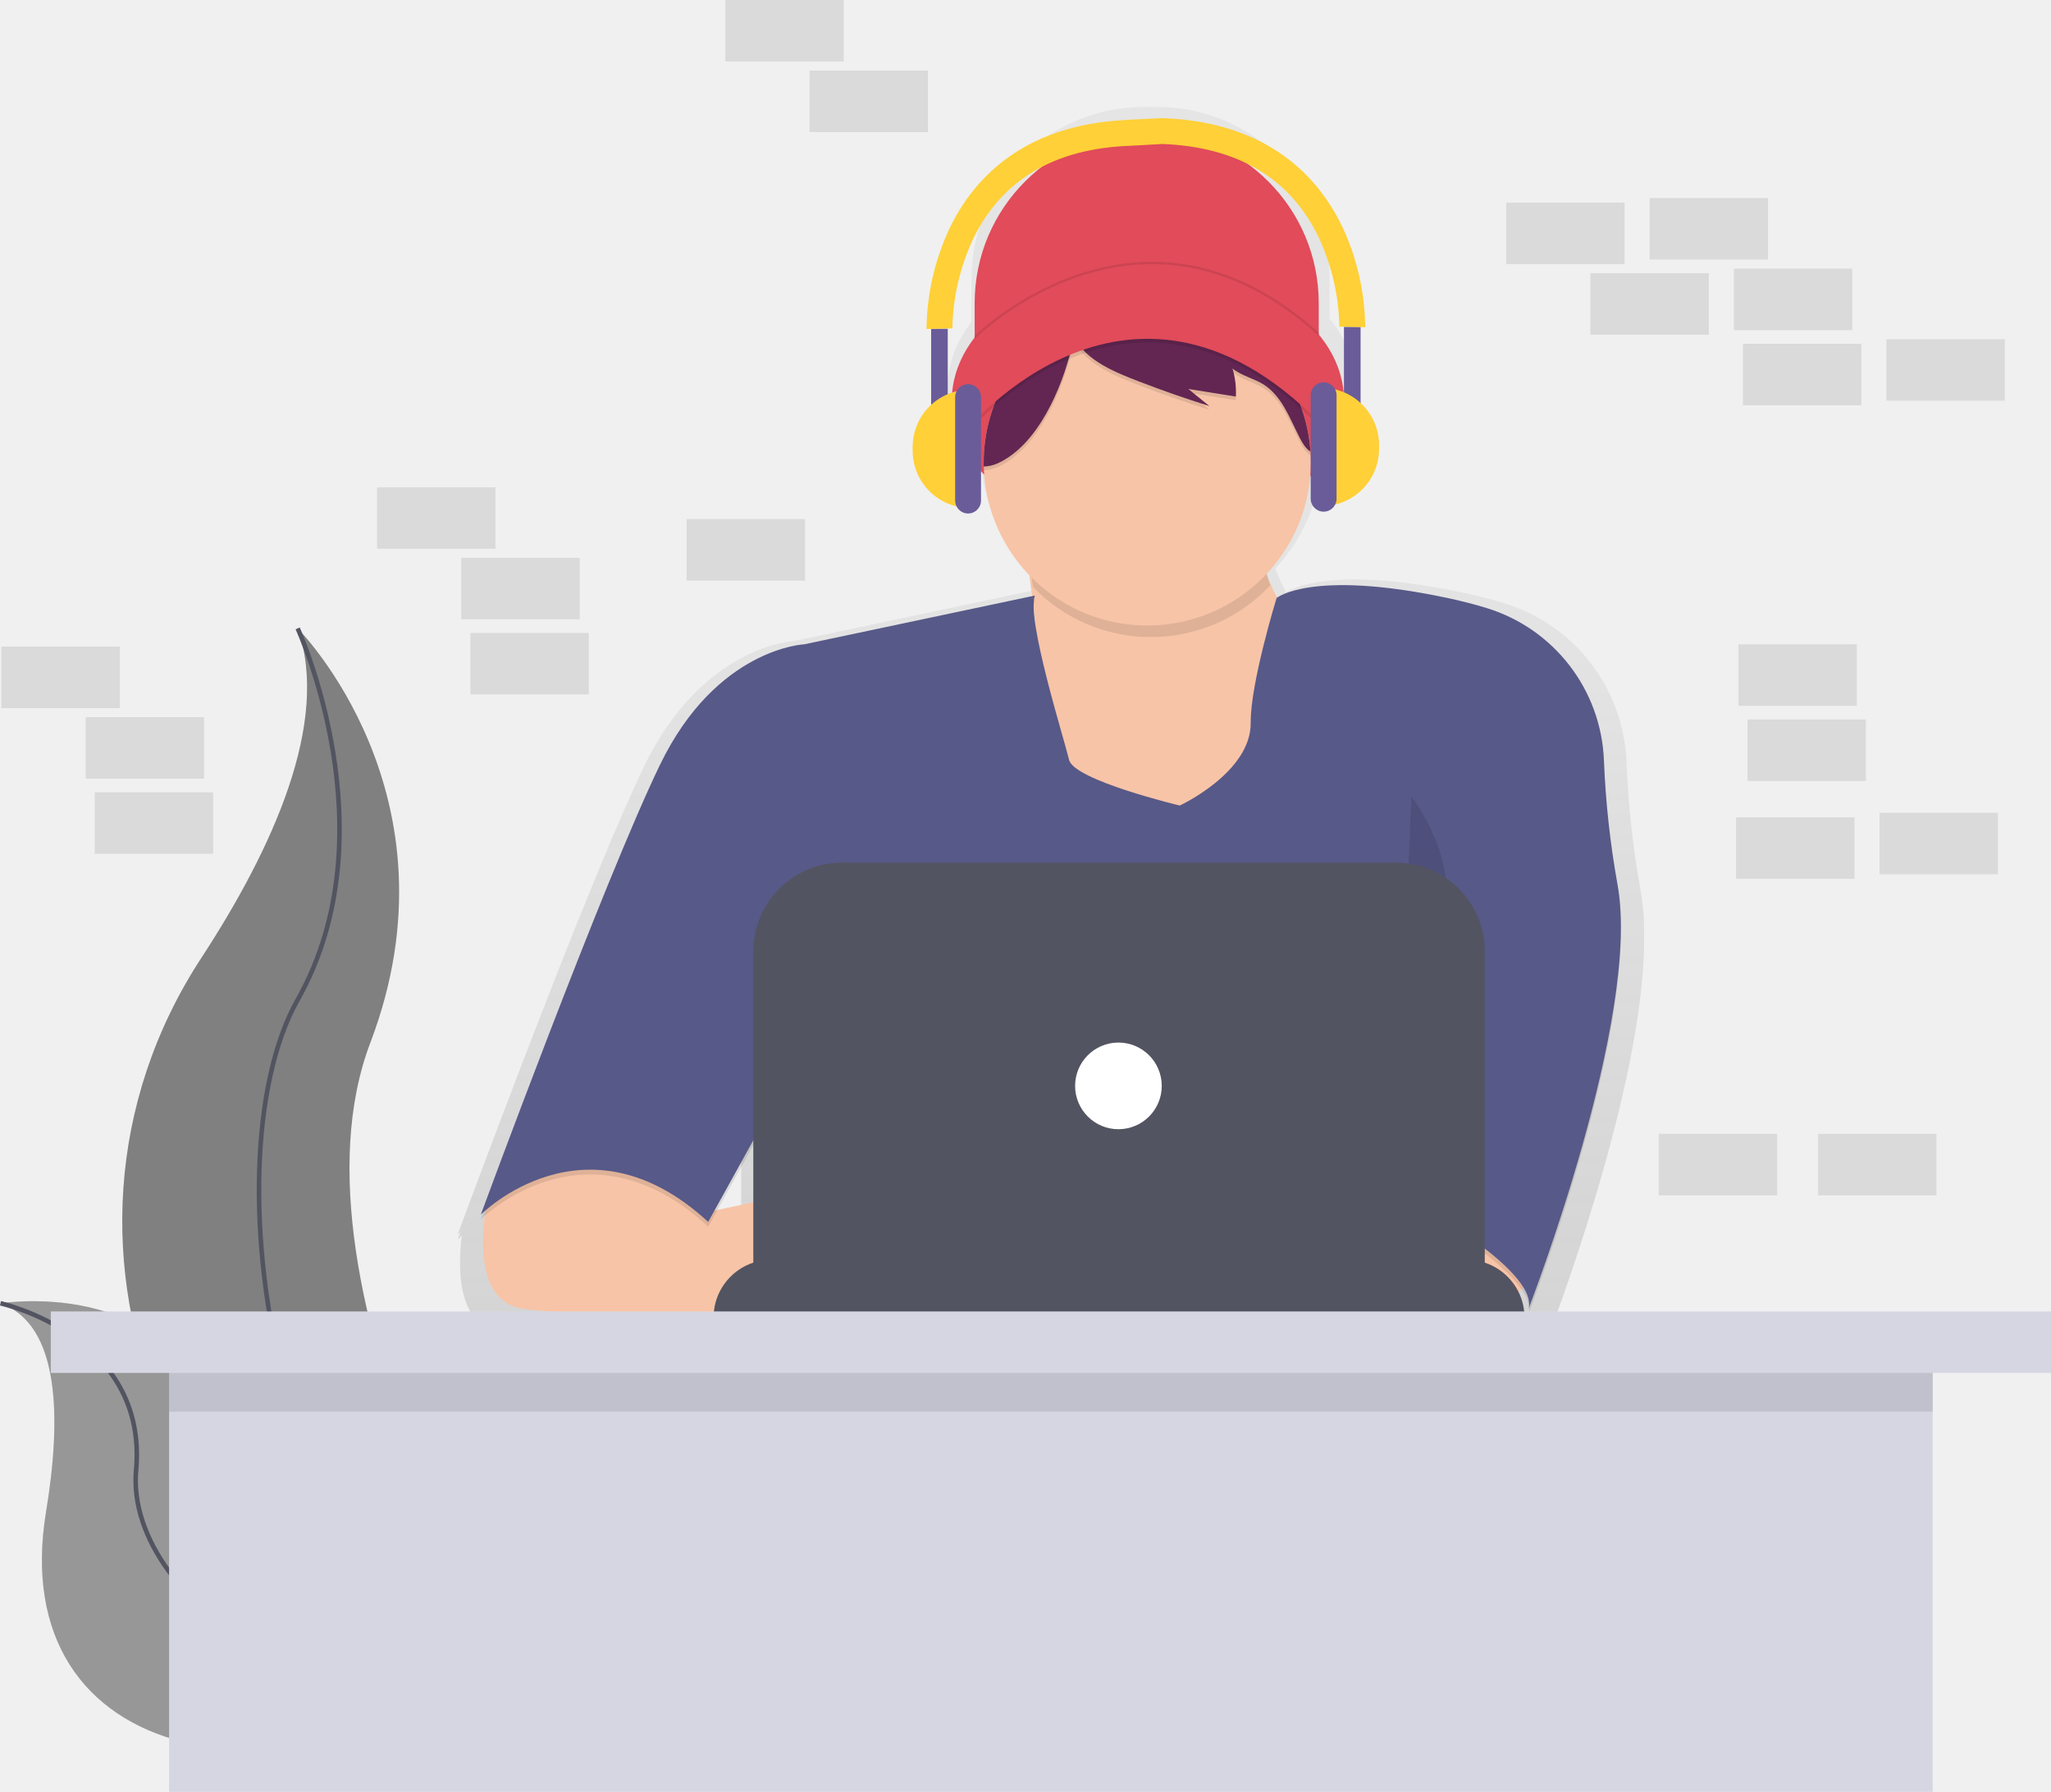
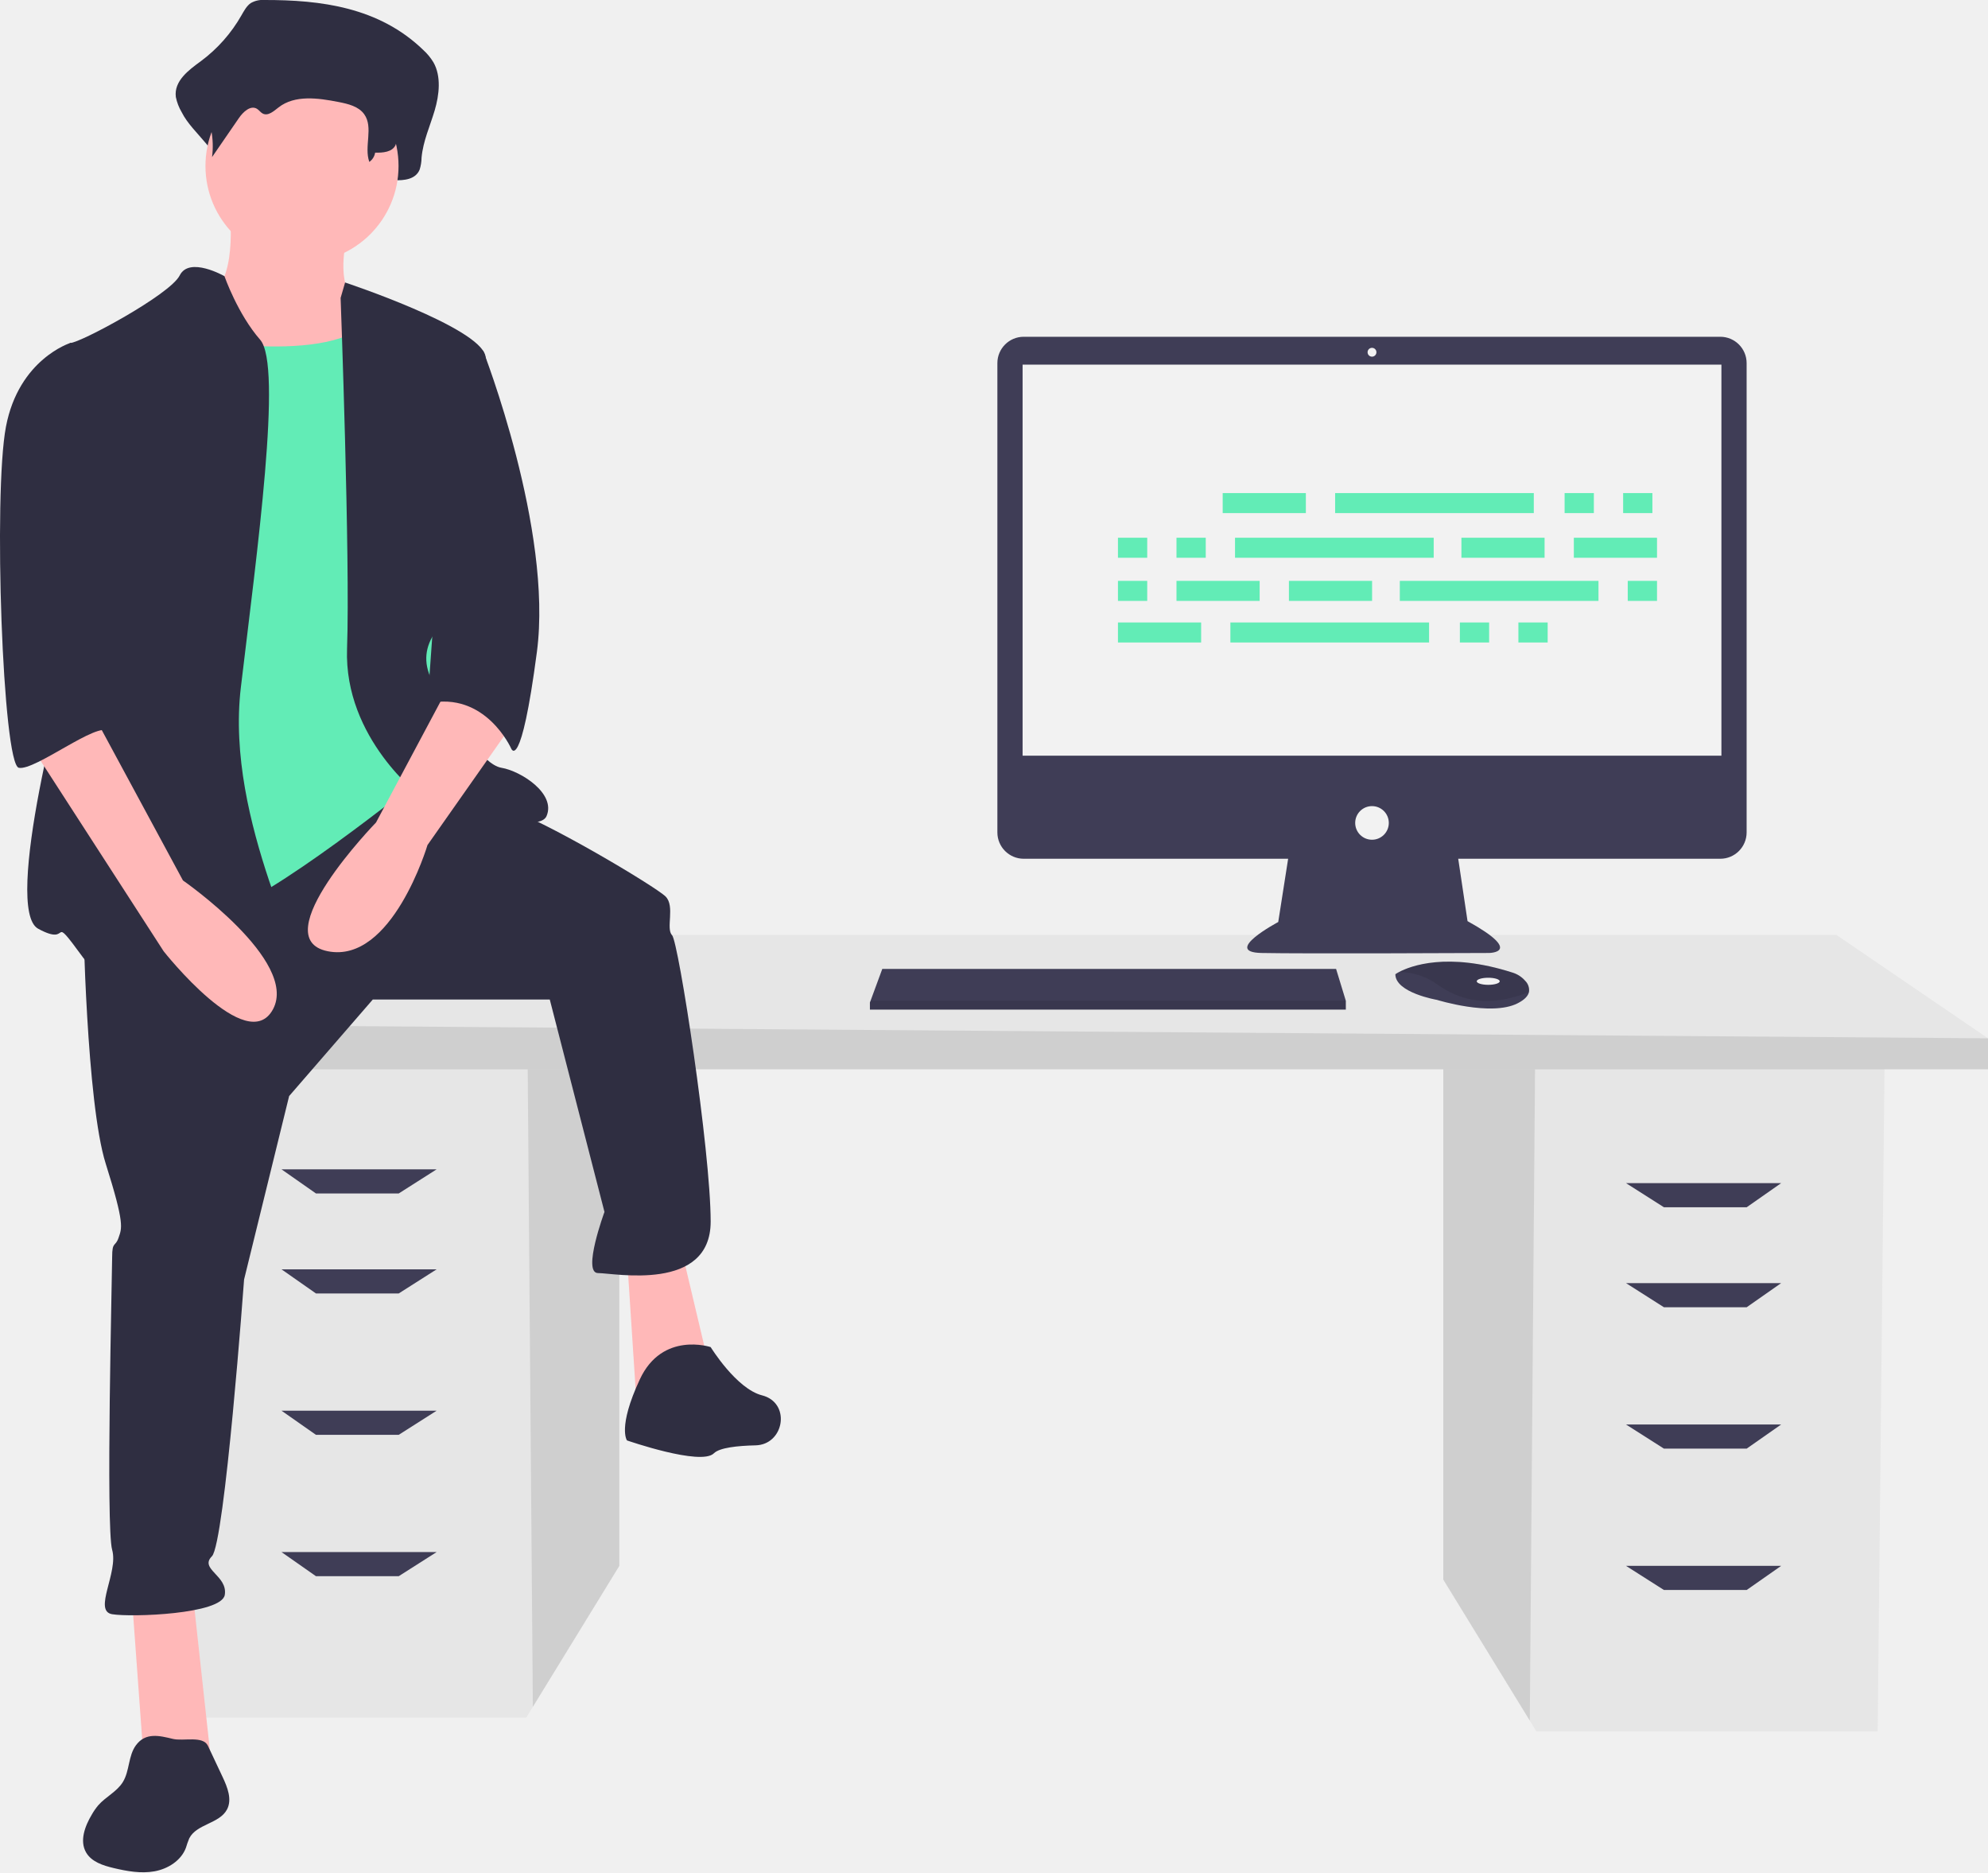
- <svg xmlns="http://www.w3.org/2000/svg" id="6088ba52-b752-42bb-ac91-0a74df332082" data-name="Layer 1" width="900.94" height="787" viewBox="0 0 900.94 787">
-   <defs>
-     <linearGradient id="33dd52eb-d837-4874-aadb-63a17bd6edfc" x1="611.05" y1="646" x2="611.05" y2="103.5" gradientUnits="userSpaceOnUse">
-       <stop offset="0" stop-color="gray" stop-opacity="0.25" />
-       <stop offset="0.54" stop-color="gray" stop-opacity="0.12" />
-       <stop offset="1" stop-color="gray" stop-opacity="0.1" />
-     </linearGradient>
-   </defs>
-   <rect x="763.63" y="283" width="52" height="27" fill="#808080" opacity="0.2" />
-   <rect x="767.63" y="316" width="52" height="27" fill="#808080" opacity="0.2" />
-   <rect x="724.63" y="87" width="52" height="27" fill="#808080" opacity="0.2" />
-   <rect x="761.63" y="118" width="52" height="27" fill="#808080" opacity="0.2" />
-   <rect x="661.63" y="89" width="52" height="27" fill="#808080" opacity="0.2" />
-   <rect x="828.63" y="149" width="52" height="27" fill="#808080" opacity="0.2" />
-   <rect x="765.63" y="151" width="52" height="27" fill="#808080" opacity="0.2" />
-   <rect x="698.63" y="120" width="52" height="27" fill="#808080" opacity="0.2" />
-   <rect x="825.63" y="357" width="52" height="27" fill="#808080" opacity="0.2" />
-   <rect x="762.63" y="359" width="52" height="27" fill="#808080" opacity="0.2" />
-   <path d="M280.17,332.5s73.29,73.29,31.92,182S383,804.14,383,804.14s-1.2-.18-3.43-.57C229.05,777,154.26,604.85,238,477,269.08,429.41,294.62,373.64,280.17,332.5Z" transform="translate(-149.42 -56.5)" fill="#808080" />
-   <path d="M280.17,332.5s41.37,89.84,0,163.12-7.09,279,102.84,308.52" transform="translate(-149.42 -56.5)" fill="none" stroke="#535461" stroke-miterlimit="10" stroke-width="2" />
-   <path d="M149.63,628.92s83.63-13.32,91.25,61.63S401.7,775.89,401.7,775.89s-1,.68-2.87,1.91c-126.49,83-247.4,52.89-229.17-57.36C176.43,679.45,175.87,638.28,149.63,628.92Z" transform="translate(-149.42 -56.5)" fill="#808080" />
-   <path d="M149.63,628.92s83.63-13.32,91.25,61.63S401.7,775.89,401.7,775.89s-1,.68-2.87,1.91c-126.49,83-247.4,52.89-229.17-57.36C176.43,679.45,175.87,638.28,149.63,628.92Z" transform="translate(-149.42 -56.5)" fill="#f5f5f5" opacity="0.2" />
-   <path d="M149.63,628.92s64.91,14.25,59.58,73.27S305.61,832,401.7,775.89" transform="translate(-149.42 -56.5)" fill="none" stroke="#535461" stroke-miterlimit="10" stroke-width="2" />
-   <rect x="0.63" y="284" width="52" height="27" fill="#808080" opacity="0.2" />
-   <rect x="37.63" y="315" width="52" height="27" fill="#808080" opacity="0.2" />
-   <rect x="318.63" width="52" height="27" fill="#808080" opacity="0.2" />
-   <rect x="728.63" y="498" width="52" height="27" fill="#808080" opacity="0.2" />
-   <rect x="41.63" y="348" width="52" height="27" fill="#808080" opacity="0.2" />
-   <rect x="355.63" y="31" width="52" height="27" fill="#808080" opacity="0.2" />
-   <rect x="165.63" y="214" width="52" height="27" fill="#808080" opacity="0.2" />
-   <rect x="202.63" y="245" width="52" height="27" fill="#808080" opacity="0.2" />
-   <rect x="301.63" y="228" width="52" height="27" fill="#808080" opacity="0.2" />
-   <rect x="206.63" y="278" width="52" height="27" fill="#808080" opacity="0.2" />
-   <rect x="798.63" y="498" width="52" height="27" fill="#808080" opacity="0.2" />
-   <path d="M870.07,447.61a412.25,412.25,0,0,1-6.18-56.71h0a76,76,0,0,0-53.46-69.38c-5.46-1.68-11.47-3.25-18.11-4.66-58.2-12.36-75.88-1.57-77.89-.15A74.63,74.63,0,0,1,710,307.1c-.1-.34-.19-.68-.29-1a74.51,74.51,0,0,0,19.91-44.89c9.71-9.84,15.38-21.72,15.38-34.51,0-11-4.2-21.32-11.55-30.25V179.07a75.57,75.57,0,0,0-75.57-75.57h-6.13a75.57,75.57,0,0,0-75.57,75.57v18.73c-6.67,8.61-10.45,18.44-10.45,28.88,0,12.52,5.44,24.16,14.78,33.88a74.52,74.52,0,0,0,20.74,46.34c.41,2.84.83,5.89,1.24,9.11L498.39,338s-40.14,1.65-66,55C410.52,438.19,367,554.29,354.11,588.85h0c-2.33,6.26-3.65,9.85-3.65,9.85s.43-.43,1.24-1.17l-1.24,3.37s.63-.64,1.83-1.69c-1.82,14.46-2.08,39.29,16.86,42.38,15.88,2.59,56.8,3.66,87.71,4.09v0H459c20.49.27,36.08.27,36.08.27v-.27H827.52v-3.41a22.91,22.91,0,0,0-1.83-9l.46-.56a18.25,18.25,0,0,1,3.45,8,8,8,0,0,1-.16.84l.2-.51a8.56,8.56,0,0,1-.2,2.71s42.65-109.89,42.19-175.51A111.17,111.17,0,0,0,870.07,447.61ZM604.22,330.86a76.25,76.25,0,0,1-1.06-9.48s0-.06,0-.09C603.53,324.38,603.89,327.58,604.22,330.86ZM475,566.9v26.19L458.6,596.6Z" transform="translate(-149.42 -56.5)" fill="url(#33dd52eb-d837-4874-aadb-63a17bd6edfc)" />
-   <path d="M503.71,57.57h0a75.57,75.57,0,0,1,75.57,75.57v32.24a0,0,0,0,1,0,0H428.14a0,0,0,0,1,0,0V133.14A75.57,75.57,0,0,1,503.71,57.57Z" fill="#e14b5a" />
-   <ellipse cx="504.24" cy="175.95" rx="86.14" ry="59.19" fill="#e14b5a" />
-   <path d="M598.44,289.79s18,94.07,0,119.44,55,35.41,55,35.41L729,417.16l10.57-67.65s-46-25.9-36.47-78.22Z" transform="translate(-149.42 -56.5)" fill="#f7c4a7" />
-   <path d="M821.46,606.89s4.76,20.61-21.14,24.31a146.45,146.45,0,0,1-46.08-.55l-5.71-51.77h60.25Z" transform="translate(-149.42 -56.5)" fill="#f7c4a7" />
-   <path d="M364.12,580.51S352.68,627,378.58,631.2s121,4.23,121,4.23v-55l-43.06,9.2L416.1,550.87Z" transform="translate(-149.42 -56.5)" fill="#f7c4a7" />
-   <path d="M604,320.18l-101.21,21.4s-38.58,1.59-63.42,52.85-78.75,197.66-78.75,197.66,46-46.51,99.89,3.17l35.94-65-7.93,103.06H767V584.69s58.13,31.18,53.91,48.62c0,0,49.75-128.18,39-186.43a396.18,396.18,0,0,1-5.94-54.5h0a73,73,0,0,0-51.38-66.67c-5.24-1.61-11-3.12-17.4-4.47-59.72-12.68-75,0-75,0s-11.57,37.64-11.36,54.7c.26,21.93-31.18,36.47-31.18,36.47s-46.51-11.1-48.62-20.08S600.28,330.75,604,320.18Z" transform="translate(-149.42 -56.5)" opacity="0.1" />
-   <path d="M604,318.07l-101.21,21.4s-38.58,1.59-63.42,52.85S360.61,590,360.61,590s46-46.51,99.89,3.17l35.94-65L488.51,631.2H767V582.58s58.13,31.18,53.91,48.62c0,0,49.75-128.18,39-186.43a396.18,396.18,0,0,1-5.94-54.5h0a73,73,0,0,0-51.38-66.67c-5.24-1.61-11-3.12-17.4-4.47-59.72-12.68-75,0-75,0s-11.57,37.64-11.36,54.7c.26,21.93-31.18,36.47-31.18,36.47s-46.51-11.1-48.62-20.08S600.28,328.64,604,318.07Z" transform="translate(-149.42 -56.5)" fill="#575988" />
-   <path d="M707.42,313.58a71.53,71.53,0,0,1-2.76-37.52L600,294.55s1.51,7.91,3.22,19.76a71.86,71.86,0,0,0,104.18-.73Z" transform="translate(-149.42 -56.5)" opacity="0.1" />
-   <path d="M725.27,259.67a71.88,71.88,0,0,1-143.73,1.74c0-.58,0-1.16,0-1.74a71.89,71.89,0,0,1,40.29-64.59q3.23-1.58,6.64-2.84a72.39,72.39,0,0,1,37-3.44h0a71.82,71.82,0,0,1,59.61,66.1Q725.27,257.27,725.27,259.67Z" transform="translate(-149.42 -56.5)" fill="#f7c4a7" />
-   <g opacity="0.1">
-     <path d="M628.36,193.93l.1-.06q-3.41,1.26-6.64,2.84a71.89,71.89,0,0,0-40.29,64.59c0,.58,0,1.16,0,1.74a16,16,0,0,0,6.45-1.55c17.52-8.18,28-33.2,32.16-50.65C621.64,204.59,623.05,197.55,628.36,193.93Z" transform="translate(-149.42 -56.5)" />
-     <path d="M683.37,195.94a71.28,71.28,0,0,0-17.87-5.51,23.06,23.06,0,0,1,12.83,8.06,32.86,32.86,0,0,1,3.93,7,72.07,72.07,0,0,0-60.45,1.25c4.51,9.89,18.5,15.28,27.84,18.89q15.34,5.92,31,10.83l-9.24-7.5,20.87,3.32a36.15,36.15,0,0,0-1.46-12.3c4,3.22,9.3,4.3,13.64,7,8.13,5.13,11.52,15,15.95,23.55,1.17,2.26,2.55,4.57,4.66,6A71.91,71.91,0,0,0,683.37,195.94Z" transform="translate(-149.42 -56.5)" />
+ <svg xmlns="http://www.w3.org/2000/svg" id="b52d7e2d-d80f-4111-b6ed-d15502ee1edd" data-name="Layer 1" width="711.188" height="669.683" viewBox="0 0 711.188 669.683">
+   <polygon points="516.326 380.018 516.326 565.013 547.27 615.443 549.625 619.279 671.722 619.279 674.189 380.018 516.326 380.018" fill="#e6e6e6" />
+   <polygon points="516.326 380.018 516.326 565.013 547.27 615.443 549.169 380.018 516.326 380.018" opacity="0.1" />
+   <polygon points="221.566 375.084 221.566 560.08 190.622 610.51 188.267 614.345 66.17 614.345 63.703 375.084 221.566 375.084" fill="#e6e6e6" />
+   <polygon points="221.566 375.084 221.566 560.08 190.622 610.51 188.723 375.084 221.566 375.084" opacity="0.1" />
+   <polygon points="711.188 371.385 711.188 382.484 47.67 382.484 47.67 366.451 109.335 334.385 656.923 334.385 711.188 371.385" fill="#e6e6e6" />
+   <polygon points="711.188 371.385 711.188 382.484 47.67 382.484 47.67 366.451 711.188 371.385" opacity="0.1" />
+   <polygon points="142.635 426.883 113.035 426.883 100.702 418.25 156.201 418.25 142.635 426.883" fill="#3f3d56" />
+   <polygon points="142.635 462.649 113.035 462.649 100.702 454.016 156.201 454.016 142.635 462.649" fill="#3f3d56" />
+   <polygon points="142.635 513.215 113.035 513.215 100.702 504.581 156.201 504.581 142.635 513.215" fill="#3f3d56" />
+   <polygon points="142.635 563.78 113.035 563.78 100.702 555.147 156.201 555.147 142.635 563.78" fill="#3f3d56" />
+   <polygon points="595.257 431.816 624.857 431.816 637.19 423.183 581.691 423.183 595.257 431.816" fill="#3f3d56" />
+   <polygon points="595.257 467.582 624.857 467.582 637.19 458.949 581.691 458.949 595.257 467.582" fill="#3f3d56" />
+   <polygon points="595.257 518.148 624.857 518.148 637.19 509.515 581.691 509.515 595.257 518.148" fill="#3f3d56" />
+   <polygon points="595.257 568.713 624.857 568.713 637.19 560.08 581.691 560.08 595.257 568.713" fill="#3f3d56" />
+   <path d="M859.82,235.615H610.634a9.423,9.423,0,0,0-9.424,9.424V412.897a9.423,9.423,0,0,0,9.424,9.424h94.593l-3.544,22.626s-20.253,10.759-6.013,11.076,81.328,0,81.328,0,12.974,0-7.595-11.392l-3.334-22.31h93.75a9.423,9.423,0,0,0,9.424-9.424V245.039A9.423,9.423,0,0,0,859.82,235.615Z" transform="translate(-244.406 -115.1587)" fill="#3f3d56" />
+   <rect x="365.823" y="130.424" width="249.996" height="139.871" fill="#f2f2f2" />
+   <circle cx="490.821" cy="125.994" r="1.582" fill="#f2f2f2" />
+   <circle cx="490.821" cy="294.346" r="6.013" fill="#f2f2f2" />
+   <polygon points="481.452 357.952 481.452 361.117 311.202 361.117 311.202 358.585 311.436 357.952 315.632 346.56 477.971 346.56 481.452 357.952" fill="#3f3d56" />
+   <path d="M791.376,470.013c-.31,1.326-1.481,2.725-4.127,4.047-9.493,4.747-28.797-1.266-28.797-1.266s-14.873-2.532-14.873-9.177a11.866,11.866,0,0,1,1.304-.775c3.991-2.112,17.225-7.322,40.691.221a9.786,9.786,0,0,1,4.46,2.923A4.667,4.667,0,0,1,791.376,470.013Z" transform="translate(-244.406 -115.1587)" fill="#3f3d56" />
+   <path d="M791.376,470.013c-11.62,4.452-21.977,4.785-32.607-2.598a23.343,23.343,0,0,0-13.886-4.573c3.991-2.112,17.225-7.322,40.691.221a9.786,9.786,0,0,1,4.46,2.923A4.667,4.667,0,0,1,791.376,470.013Z" transform="translate(-244.406 -115.1587)" opacity="0.1" />
+   <ellipse cx="532.4" cy="350.99" rx="4.114" ry="1.266" fill="#f2f2f2" />
+   <polygon points="481.452 357.952 481.452 361.117 311.202 361.117 311.202 358.585 311.436 357.952 481.452 357.952" opacity="0.1" />
+   <path d="M339.068,115.159a8.554,8.554,0,0,0-4.961,1.108c-1.476,1.011-2.406,2.782-3.356,4.429a52.986,52.986,0,0,1-14.434,16.305c-4.289,3.142-9.742,7.06-9.008,12.853a17.372,17.372,0,0,0,2.091,5.426c3.957,7.987,14.754,14.159,13.692,23.273,3.931-6.581-1.327-9.835,2.604-16.416,1.872-3.134,5.124-6.672,7.951-4.704.946.659,1.568,1.841,2.553,2.419,2.351,1.38,4.853-1.258,6.934-3.126,7.177-6.443,17.383-4.755,26.314-2.747,4.216.948,8.847,2.191,11.34,6.221,3.277,5.298-3.113,11.02-4.728,17.01a3.264,3.264,0,0,0,3.503,4.062c2.68-.264,5.854-.481,6.013-1.657,3.372.12,7.503-.262,8.947-3.772a14.762,14.762,0,0,0,.693-4.293c.53-5.897,3.033-11.277,4.691-16.89s2.379-12.191-.419-17.167a19.864,19.864,0,0,0-3.666-4.456C379.94,117.67,359.063,115.136,339.068,115.159Z" transform="translate(-244.406 -115.1587)" fill="#2f2e41" />
+   <path d="M326.544,190.064s3.453,28.778-9.209,31.081,11.511,41.441,11.511,41.441l57.557,6.907-13.814-46.045s-9.209-3.453-3.453-26.476S326.544,190.064,326.544,190.064Z" transform="translate(-244.406 -115.1587)" fill="#ffb8b8" />
+   <polygon points="47.028 569.318 51.633 632.631 75.806 632.631 68.9 569.318 47.028 569.318" fill="#ffb8b8" />
+   <polygon points="224.303 449.6 227.756 502.552 254.233 491.041 243.872 447.298 224.303 449.6" fill="#ffb8b8" />
+   <path d="M274.167,442.738s1.151,66.766,8.058,88.637,5.756,23.023,4.605,26.476-2.302,1.151-2.302,6.907-2.302,96.695,0,104.753-6.907,21.872,0,23.023,39.139,0,40.29-6.907-9.209-9.209-4.605-13.814,11.511-98.998,11.511-98.998l16.116-65.615,29.93-34.534H441.082l19.569,75.975s-8.058,21.872-2.302,21.872,40.29,6.907,40.29-18.418S487.127,451.947,484.825,449.645s1.151-10.36-2.302-13.814-43.743-27.627-58.708-32.232S387.857,393.515,387.857,393.515Z" transform="translate(-244.406 -115.1587)" fill="#2f2e41" />
+   <path d="M498.639,596.991s-17.267-5.756-25.325,11.511-4.605,21.872-4.605,21.872,26.476,9.209,31.081,4.605c2.003-2.003,8.365-2.699,14.913-2.846,9.973-.224,12.626-14.333,3.207-17.619q-.421-.147-.853-.255C507.848,611.955,498.639,596.991,498.639,596.991Z" transform="translate(-244.406 -115.1587)" fill="#2f2e41" />
+   <circle cx="108.038" cy="59.365" r="34.534" fill="#ffb8b8" />
+   <path d="M307.55,235.534s56.406,11.511,70.219-6.907,19.569,51.801,19.569,51.801l6.907,73.673-10.36,40.29s-54.103,43.743-71.37,47.197-43.743,5.756-43.743,5.756,8.058-127.776,8.058-130.078S307.55,235.534,307.55,235.534Z" transform="translate(-244.406 -115.1587)" fill="#62ecb6" />
+   <path d="M324.704,213.945s-12.55-7.189-16.003-.282S273.016,237.836,269.562,237.836s6.907,95.544,2.302,107.056S245.389,440.436,258.051,447.343s3.453-6.907,16.116,10.36,74.824,17.267,78.277,10.36-27.627-58.708-21.872-107.056,14.965-115.114,6.907-124.323S324.704,213.945,324.704,213.945Z" transform="translate(-244.406 -115.1587)" fill="#2f2e41" />
+   <path d="M366.258,221.72l1.603-5.518s47.895,15.878,50.198,26.238,1.151,82.882-6.907,88.637-19.569,14.965-11.511,28.778,17.267,28.778,24.174,29.93,19.569,9.209,16.116,17.267-44.894-6.907-44.894-6.907-27.627-20.72-26.476-52.952S366.258,221.72,366.258,221.72Z" transform="translate(-244.406 -115.1587)" fill="#2f2e41" />
+   <path d="M406.548,357.554l-27.627,51.801s-40.29,41.441-17.267,46.045,35.685-37.987,35.685-37.987l29.93-42.592Z" transform="translate(-244.406 -115.1587)" fill="#ffb8b8" />
+   <path d="M340.75,124.195a7.838,7.838,0,0,0-4.039.783,9.413,9.413,0,0,0-2.732,3.131,39.773,39.773,0,0,1-11.75,11.524c-3.491,2.221-7.93,4.99-7.333,9.084a11.359,11.359,0,0,0,1.702,3.835,30.163,30.163,0,0,1,3.665,18.801l9.6-13.954c1.524-2.215,4.171-4.715,6.472-3.324.77.466,1.276,1.301,2.078,1.71,1.914.975,3.95-.889,5.644-2.21,5.842-4.554,14.15-3.361,21.421-1.942,3.432.67,7.202,1.549,9.231,4.397,3.372,4.733-.149,11.572,1.819,17.04a5.023,5.023,0,0,0,2.079-3.317c2.745.085,6.107-.185,7.283-2.666a9.188,9.188,0,0,0,.564-3.034c.432-4.168,2.469-7.971,3.819-11.938s1.937-8.616-.341-12.133a14.681,14.681,0,0,0-2.984-3.149C374.022,125.97,357.027,124.178,340.75,124.195Z" transform="translate(-244.406 -115.1587)" fill="#2f2e41" />
+   <path d="M406.548,237.836l10.725,2.847s24.96,63.919,19.204,107.662-9.209,34.534-9.209,34.534-9.209-20.72-29.93-16.116Z" transform="translate(-244.406 -115.1587)" fill="#2f2e41" />
+   <path d="M293.029,739.422c-2.776,3.772-2.219,9.165-4.678,13.151-2.131,3.455-6.148,5.267-8.814,8.329a22.326,22.326,0,0,0-2.266,3.26c-2.473,4.143-4.483,9.452-2.048,13.616,1.959,3.35,6.078,4.66,9.855,5.552,4.774,1.128,9.734,2.031,14.564,1.169s9.549-3.819,11.271-8.412a32.5,32.5,0,0,1,1.205-3.401c2.617-5.153,10.827-5.209,13.506-10.33,1.875-3.584.151-7.916-1.571-11.576l-5.261-11.177c-1.746-3.709-8.824-1.576-12.513-2.465C301.465,735.978,296.491,734.701,293.029,739.422Z" transform="translate(-244.406 -115.1587)" fill="#2f2e41" />
+   <path d="M254.598,380.577l48.348,74.824s29.93,37.987,39.139,20.72-32.232-46.045-32.232-46.045L278.772,372.519Z" transform="translate(-244.406 -115.1587)" fill="#ffb8b8" />
+   <path d="M278.772,240.138,269.562,237.836s-18.418,5.756-23.023,29.93-1.151,120.869,4.605,122.02,28.427-16.837,32.056-13.023-7.882-15.756-4.429-26.116S278.772,240.138,278.772,240.138Z" transform="translate(-244.406 -115.1587)" fill="#2f2e41" />
+   <g id="f3c2397c-d780-4cc6-97d8-1503d8277a2c" data-name="Group 13">
+     <rect id="ad41612f-86f7-46b2-a964-3a5da7bcf3cf" data-name="Rectangle 55" x="437.407" y="176.363" width="29.752" height="7.163" fill="#62ecb6" />
+     <rect id="b9a0b375-cc2a-4c59-8850-661af54e4f62" data-name="Rectangle 56" x="559.722" y="176.363" width="10.468" height="7.163" fill="#62ecb6" />
+     <rect id="e174c2ab-9bc5-41ec-b37c-b06fbf8a9878" data-name="Rectangle 57" x="580.659" y="176.363" width="10.468" height="7.163" fill="#62ecb6" />
+     <rect id="ba2479ac-4c7d-43b4-a028-73b1e20e4002" data-name="Rectangle 58" x="477.628" y="176.363" width="71.075" height="7.163" fill="#62ecb6" />
+     <rect id="ac60ef86-00f2-480b-8171-28b6fdfc1958" data-name="Rectangle 59" x="399.941" y="222.644" width="29.752" height="7.163" fill="#62ecb6" />
+     <rect id="b3d8298d-cd65-487a-8b19-4cee946356e7" data-name="Rectangle 60" x="522.256" y="222.644" width="10.468" height="7.163" fill="#62ecb6" />
+     <rect id="ed27f15f-f0c4-4569-8330-a6688f8e356c" data-name="Rectangle 61" x="543.193" y="222.644" width="10.468" height="7.163" fill="#62ecb6" />
+     <rect id="f685c005-adaf-4d60-acda-005b037d82a6" data-name="Rectangle 62" x="440.162" y="222.644" width="71.075" height="7.163" fill="#62ecb6" />
+     <rect id="eca7c7fc-83f8-48ca-a588-6606db47af3f" data-name="Rectangle 63" x="522.807" y="192.341" width="29.752" height="7.163" fill="#62ecb6" />
+     <rect id="a71b5b2f-f8b9-481d-a301-5e3357e5fe42" data-name="Rectangle 64" x="563.028" y="192.341" width="29.752" height="7.163" fill="#62ecb6" />
+     <rect id="abb3a25a-f854-41fc-8391-e6ad9fbe2417" data-name="Rectangle 66" x="399.941" y="192.341" width="10.468" height="7.163" fill="#62ecb6" />
+     <rect id="add2b425-b775-4eb5-9c25-8c4c14f957c9" data-name="Rectangle 67" x="420.878" y="192.341" width="10.468" height="7.163" fill="#62ecb6" />
+     <rect id="b7159612-3b84-4b0b-a885-612eaab04c06" data-name="Rectangle 68" x="441.815" y="192.341" width="71.075" height="7.163" fill="#62ecb6" />
+     <rect id="edfc7301-4de5-47dc-80e2-1ae2da982d6d" data-name="Rectangle 69" x="461.099" y="207.768" width="29.752" height="7.163" fill="#62ecb6" />
+     <rect id="e1009f91-6275-4375-80fa-0d778e331fdc" data-name="Rectangle 70" x="420.878" y="207.768" width="29.752" height="7.163" fill="#62ecb6" />
+     <rect id="a060fb9f-1f1a-4862-9a69-16dd49199e18" data-name="Rectangle 71" x="399.941" y="207.768" width="10.468" height="7.163" fill="#62ecb6" />
+     <rect id="b6754d5f-104f-449c-b9a9-cf9ac82bf5fe" data-name="Rectangle 73" x="582.312" y="207.768" width="10.468" height="7.163" fill="#62ecb6" />
+     <rect id="e6ed1ccd-2cfd-450f-a339-07df3a1ee6bb" data-name="Rectangle 74" x="500.768" y="207.768" width="71.075" height="7.163" fill="#62ecb6" />
  </g>
-   <path d="M628.36,192.3l.1-.06q-3.41,1.26-6.64,2.84a71.89,71.89,0,0,0-40.29,64.59c0,.58,0,1.16,0,1.74a16,16,0,0,0,6.45-1.55c17.52-8.18,28-33.2,32.16-50.65C621.64,203,623.05,195.93,628.36,192.3Z" transform="translate(-149.42 -56.5)" fill="#632652" />
-   <path d="M683.37,194.32a71.28,71.28,0,0,0-17.87-5.51,23.06,23.06,0,0,1,12.83,8.06,32.86,32.86,0,0,1,3.93,7,72.07,72.07,0,0,0-60.45,1.25c4.51,9.89,18.5,15.28,27.84,18.89q15.34,5.92,31,10.83l-9.24-7.5,20.87,3.32a36.15,36.15,0,0,0-1.46-12.3c4,3.22,9.3,4.3,13.64,7,8.13,5.13,11.52,15,15.95,23.55,1.17,2.26,2.55,4.57,4.66,6A71.91,71.91,0,0,0,683.37,194.32Z" transform="translate(-149.42 -56.5)" fill="#632652" />
-   <path d="M573.33,247.82s74-92,159.61,0l-7.4-20.61s-40.17-58.66-68.7-46-56.55,21.67-56.55,21.67Z" transform="translate(-149.42 -56.5)" opacity="0.1" />
-   <path d="M573.33,246.19s74-92,159.61,0l-7.4-20.61s-40.17-58.66-68.7-46-56.55,21.67-56.55,21.67Z" transform="translate(-149.42 -56.5)" fill="#e14b5a" />
-   <path d="M512.55,444.38s-15.85,42.28,6.34,80.33-19.55,53.91-19.55,53.91" transform="translate(-149.42 -56.5)" opacity="0.1" />
-   <path d="M769.4,406.33s27.48,34.88,9.51,66.06S762,578.62,762,578.62" transform="translate(-149.42 -56.5)" opacity="0.1" />
-   <path d="M338.82,553.3H644.29a25.37,25.37,0,0,1,25.37,25.37v0a0,0,0,0,1,0,0H313.46a0,0,0,0,1,0,0v0A25.37,25.37,0,0,1,338.82,553.3Z" fill="#535461" />
-   <path d="M369.9,378.89H613.22a39,39,0,0,1,39,39V559.11a0,0,0,0,1,0,0H330.9a0,0,0,0,1,0,0V417.89A39,39,0,0,1,369.9,378.89Z" fill="#535461" />
-   <circle cx="491.29" cy="476.93" r="19.03" fill="#fff" />
-   <path d="M577.56,204.7s72.72-72.68,151.15-1.33" transform="translate(-149.42 -56.5)" fill="none" stroke="#000" stroke-miterlimit="10" opacity="0.1" />
-   <rect x="590.36" y="143.57" width="7.3" height="41.39" fill="#6a5c99" />
-   <path d="M580.62,170.35h0a25.16,25.16,0,0,1,25.16,25.16v1.62a25.16,25.16,0,0,1-25.16,25.16h0a0,0,0,0,1,0,0V170.35a0,0,0,0,1,0,0Z" fill="#ffd037" />
-   <rect x="575.75" y="167.92" width="11.36" height="56.81" rx="5.68" ry="5.68" fill="#6a5c99" />
-   <rect x="558.44" y="200.88" width="7.3" height="41.39" transform="translate(974.76 386.65) rotate(-180)" fill="#6a5c99" />
-   <path d="M550.32,227.66h0a25.16,25.16,0,0,1,25.16,25.16v1.62a25.16,25.16,0,0,1-25.16,25.16h0a0,0,0,0,1,0,0V227.66A0,0,0,0,1,550.32,227.66Z" transform="translate(976.38 450.76) rotate(180)" fill="#ffd037" />
-   <rect x="568.99" y="225.23" width="11.36" height="56.81" rx="5.68" ry="5.68" transform="translate(999.92 450.76) rotate(-180)" fill="#6a5c99" />
-   <path d="M738.92,155.83c-9.89-20.56-31.43-45.42-77.86-47.41v-.06l-.56,0h0l-16.45.78v.08c-46.12,2.12-67.56,26.89-77.42,47.38A106.59,106.59,0,0,0,556.41,201l5.68-.14,5.68-.13A96.65,96.65,0,0,1,577,161.21c12.52-25.72,35.56-39.39,68.47-40.66h0l14.55-.81h0C692.95,121,716,134.69,728.51,160.4a96.65,96.65,0,0,1,9.25,39.54l5.68.13,5.68.14A106.59,106.59,0,0,0,738.92,155.83Z" transform="translate(-149.42 -56.5)" fill="#ffd037" />
-   <rect x="74.28" y="579" width="774.71" height="208" fill="#d6d6e3" />
-   <rect x="74.28" y="593" width="774.71" height="27" opacity="0.1" />
-   <rect x="22.31" y="576" width="878.63" height="27" fill="#d6d6e3" />
</svg>
